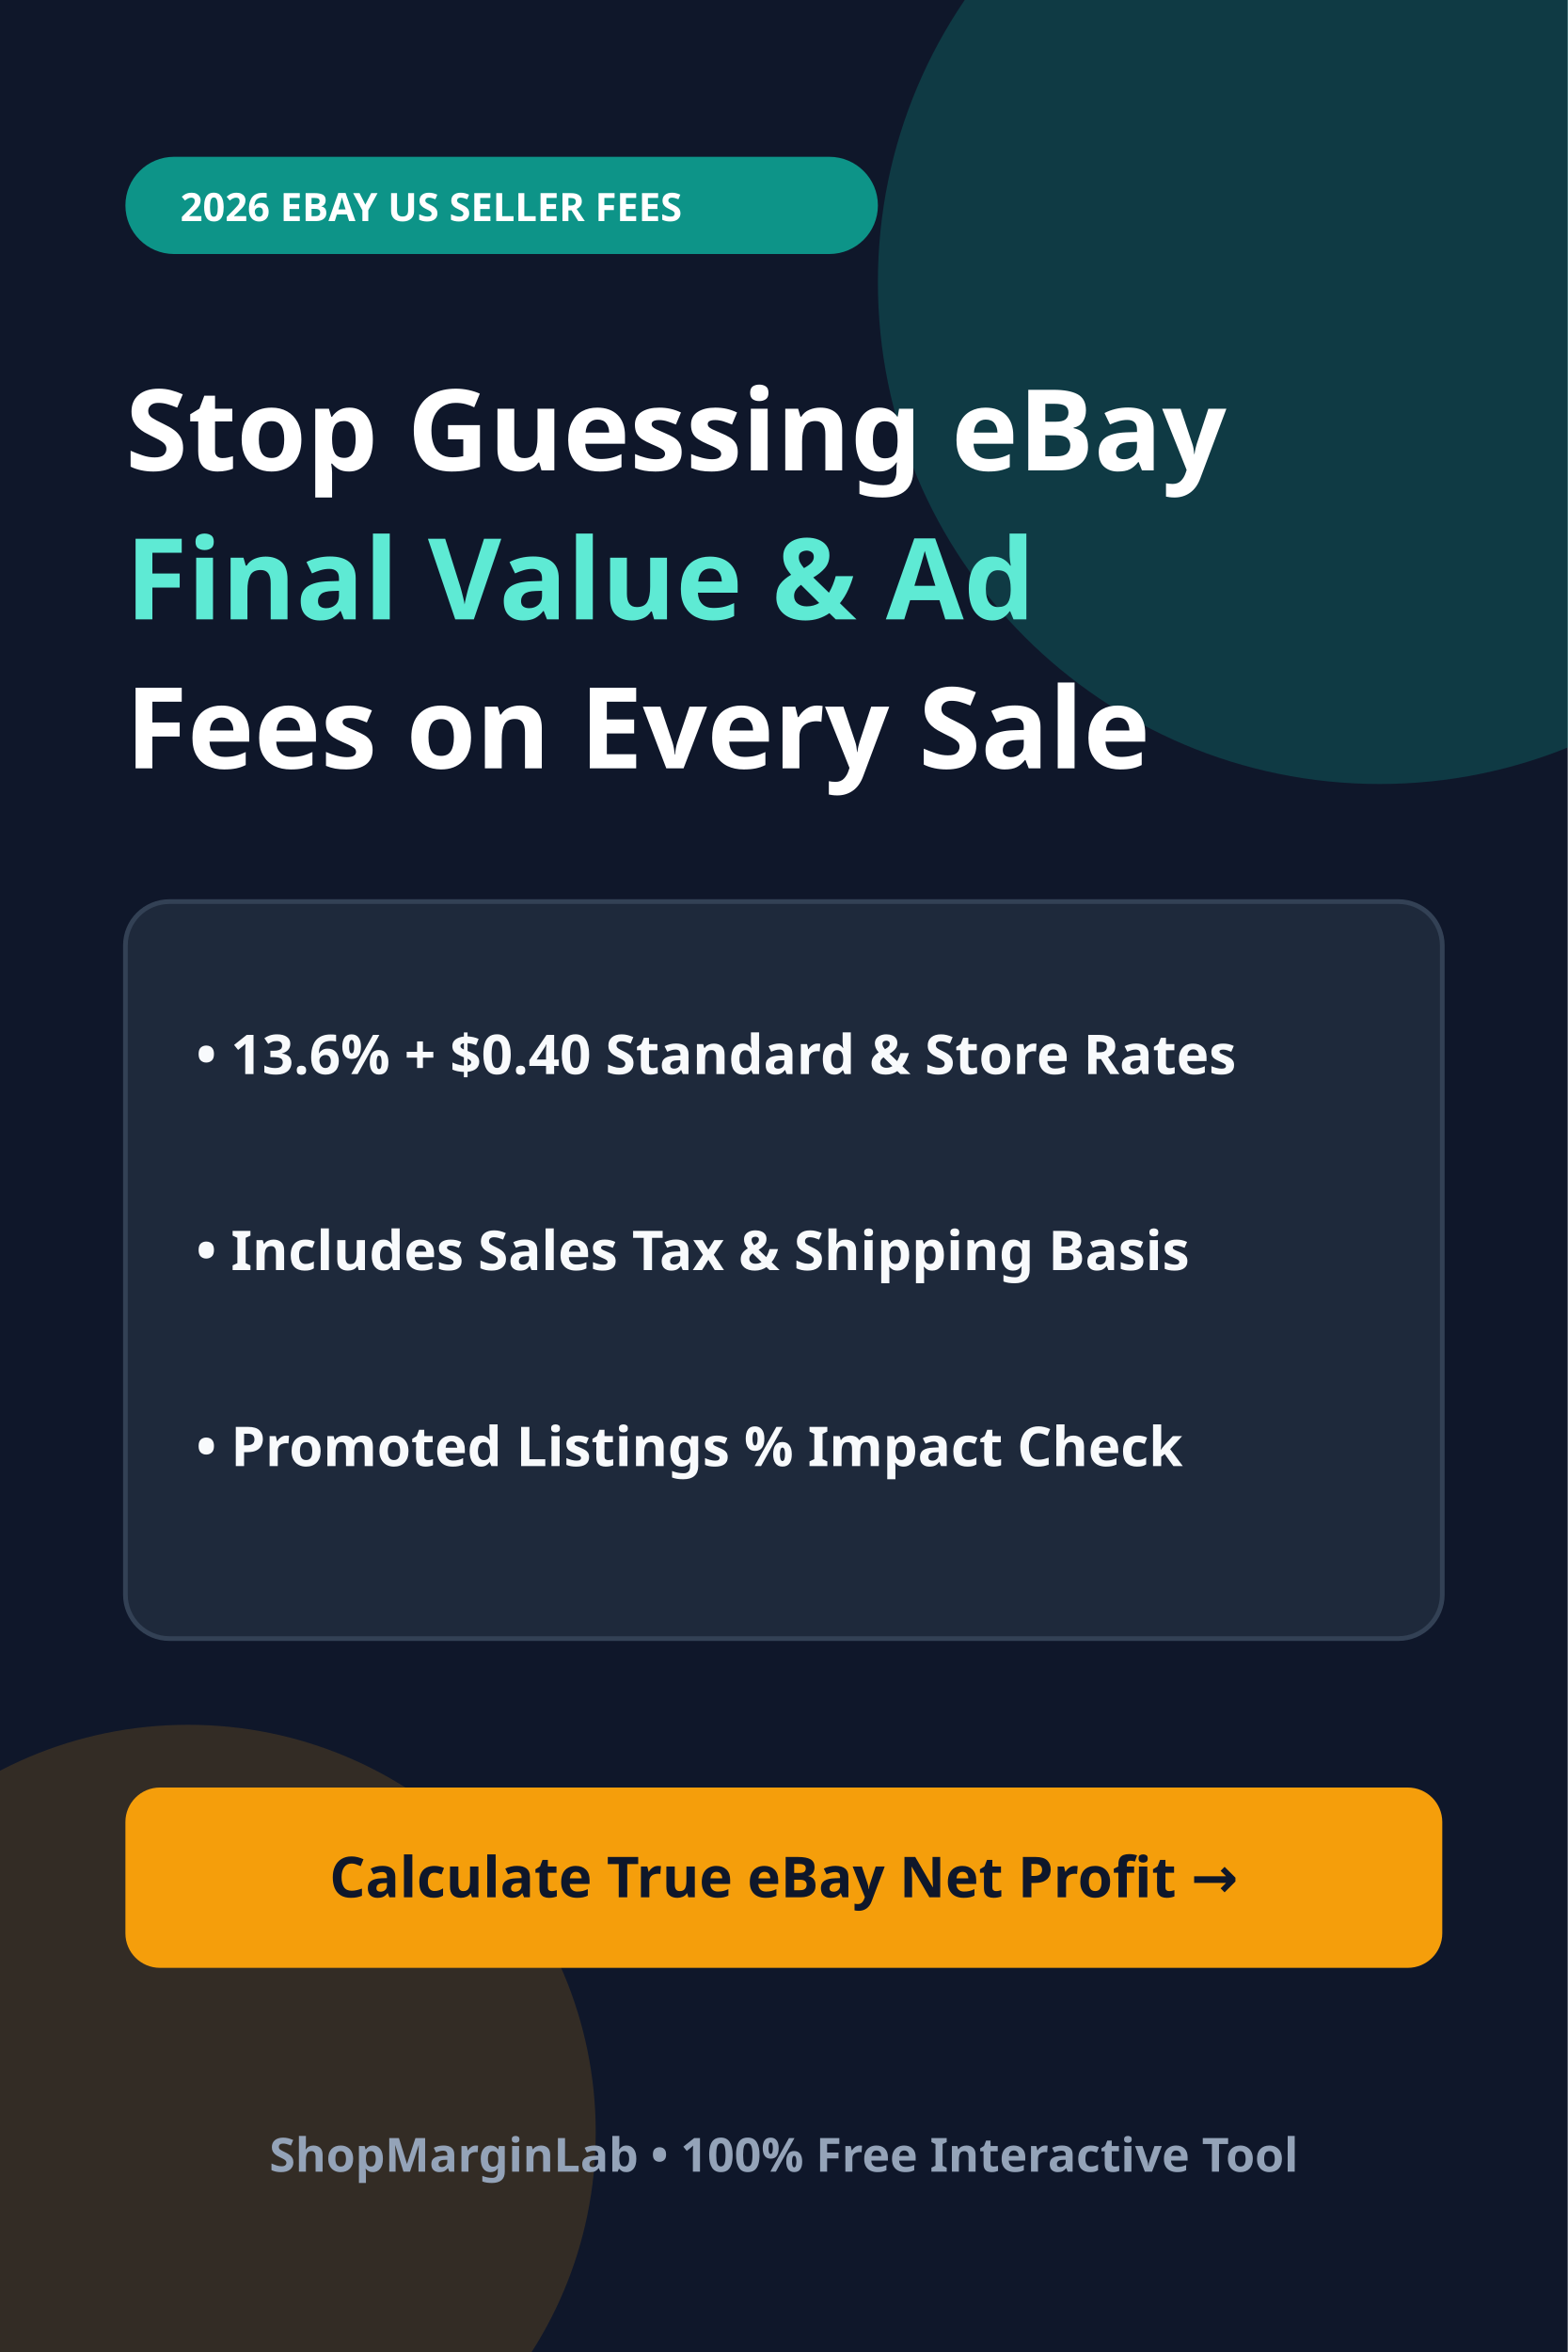
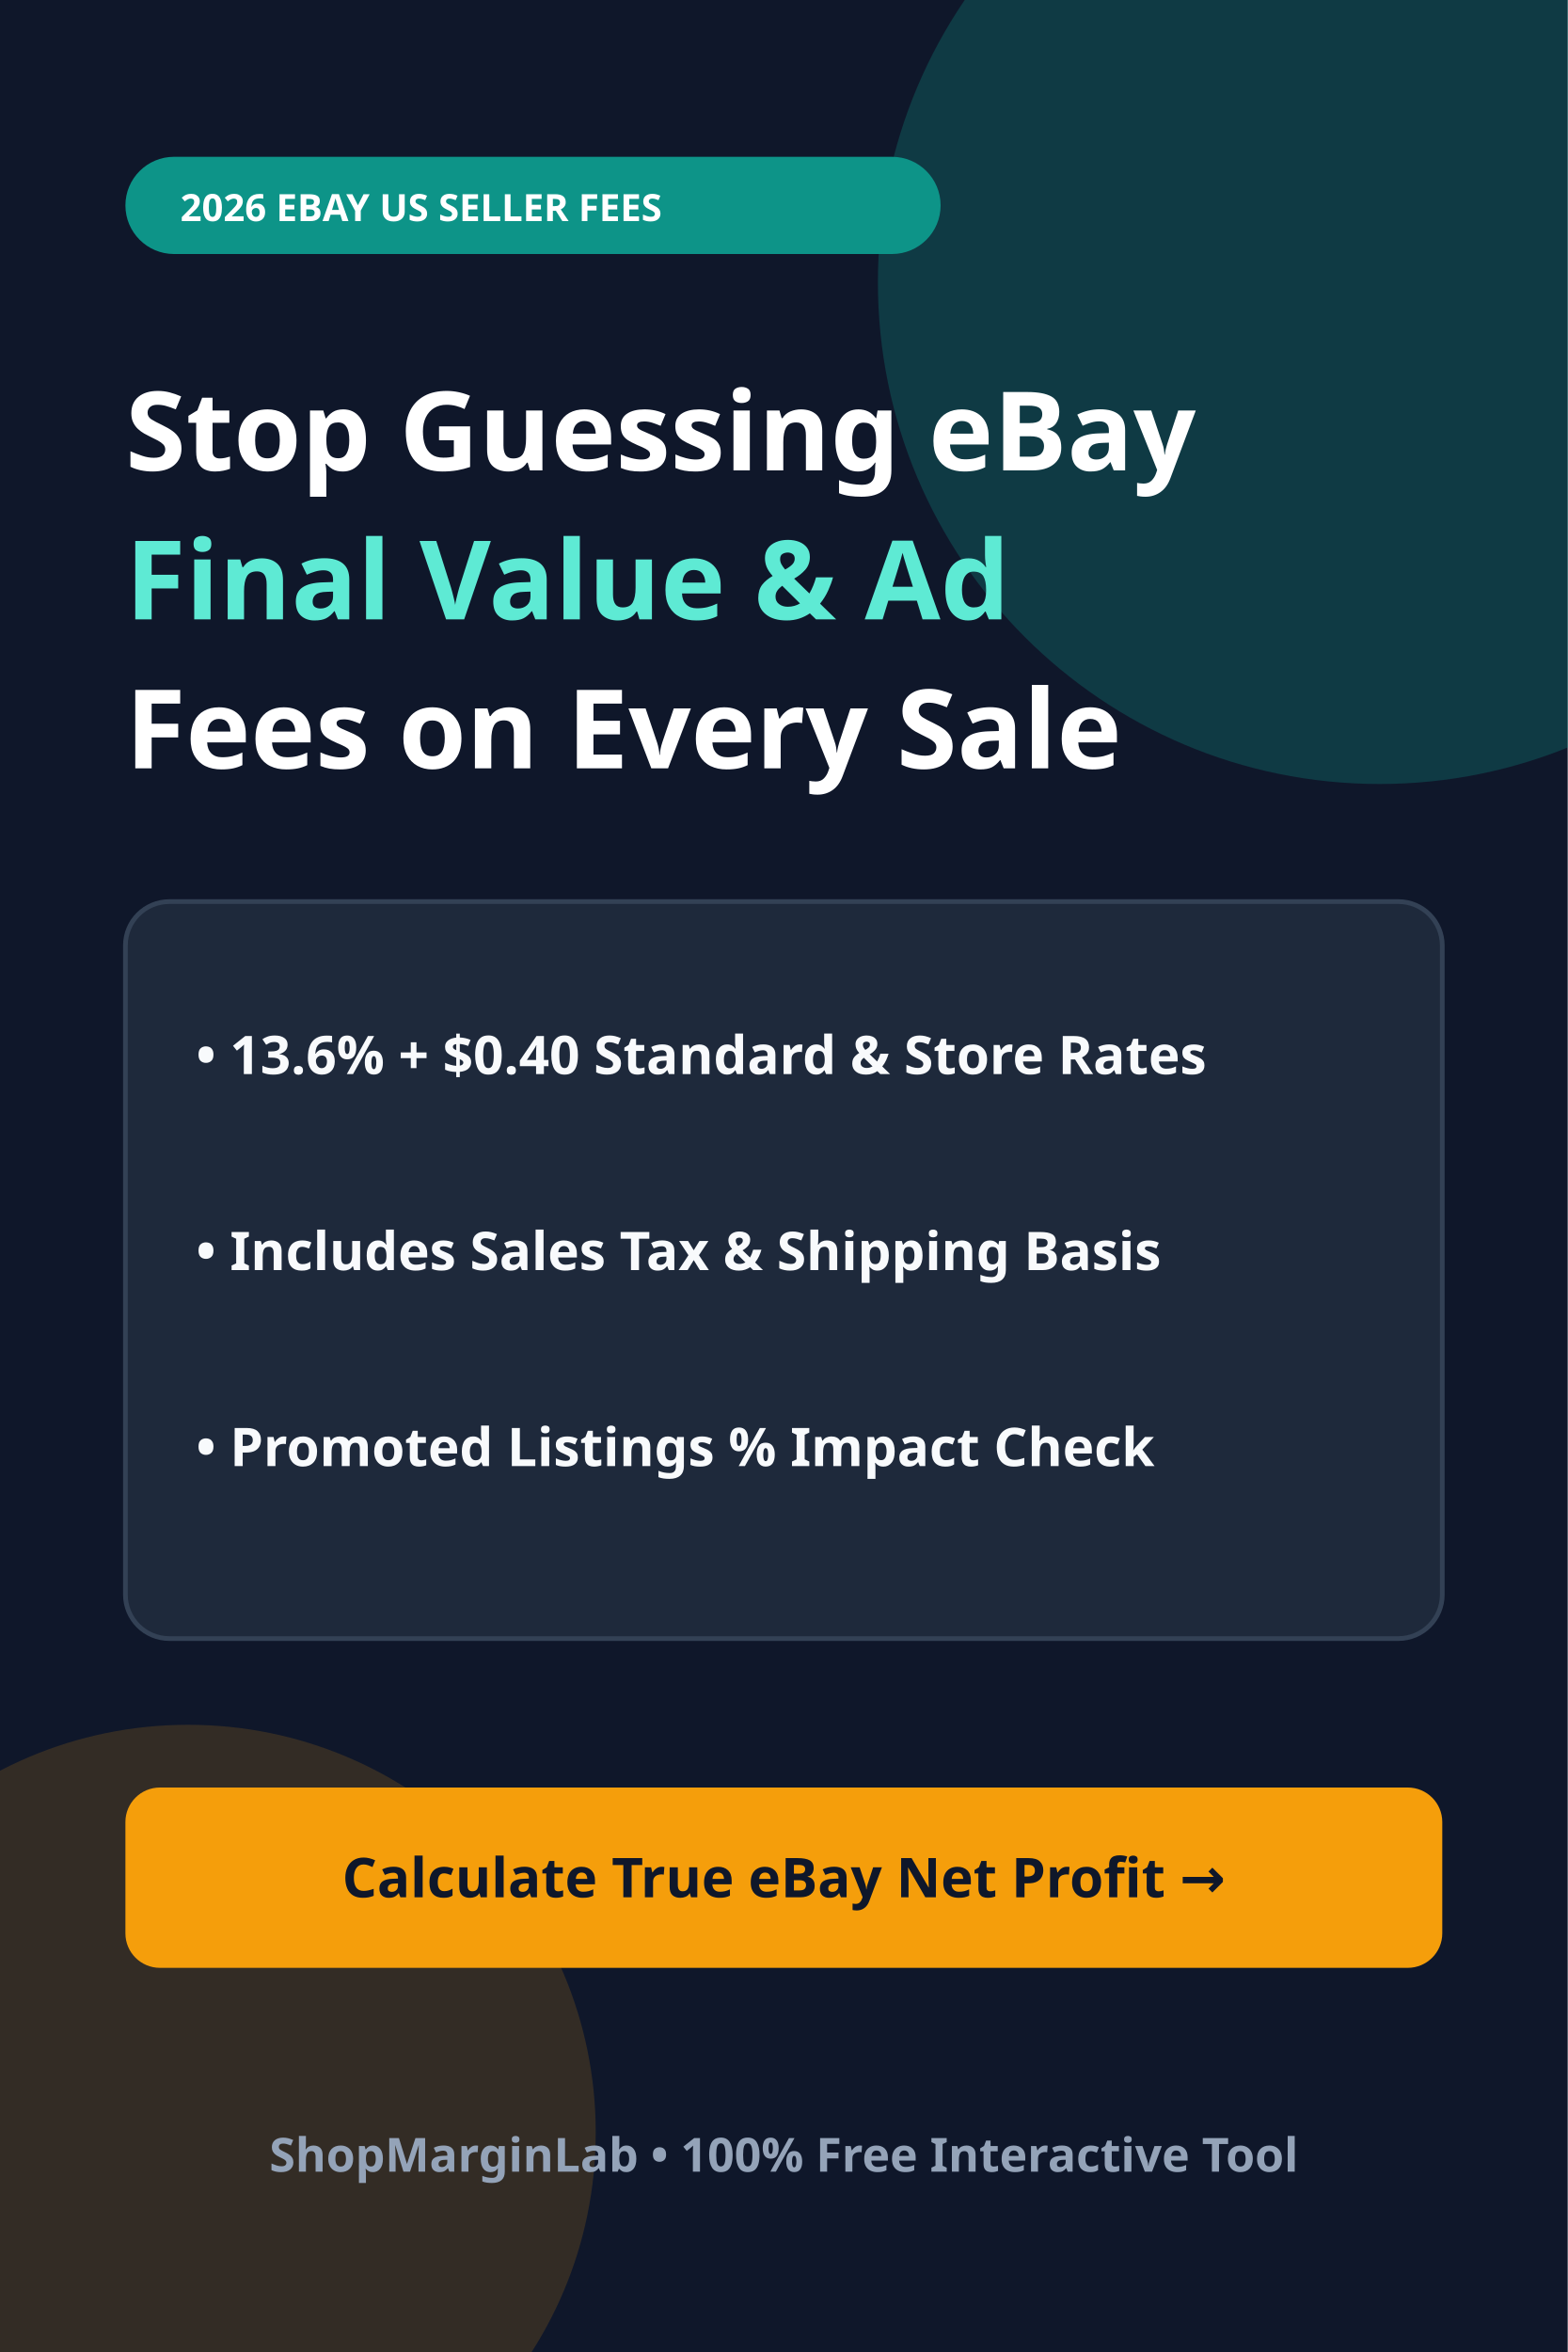
<svg xmlns="http://www.w3.org/2000/svg" width="1000" height="1500" viewBox="0 0 1000 1500">
  <rect width="1000" height="1500" fill="#0f172a" />
  <circle cx="880" cy="180" r="320" fill="#0d9488" opacity="0.28" />
  <circle cx="120" cy="1360" r="260" fill="#f59e0b" opacity="0.16" />
-   <rect x="80" y="100" width="480" height="62" rx="31" fill="#0d9488" />
-   <text x="115" y="141" font-family="system-ui, sans-serif" font-size="25" font-weight="800" fill="#ffffff">2026 EBAY US SELLER FEES</text>
-   <text x="80" y="300" font-family="system-ui, sans-serif" font-size="72" font-weight="800" fill="#ffffff">Stop Guessing eBay</text>
-   <text x="80" y="395" font-family="system-ui, sans-serif" font-size="72" font-weight="800" fill="#5eead4">Final Value &amp; Ad</text>
-   <text x="80" y="490" font-family="system-ui, sans-serif" font-size="72" font-weight="800" fill="#ffffff">Fees on Every Sale</text>
+   <rect x="80" y="100" width="520" height="62" rx="31" fill="#0d9488" />
+   <text x="115" y="141" font-family="system-ui, sans-serif" font-size="24" font-weight="800" fill="#ffffff">2026 EBAY US SELLER FEES</text>
+   <text x="80" y="300" font-family="system-ui, sans-serif" font-size="70" font-weight="800" fill="#ffffff">Stop Guessing eBay</text>
+   <text x="80" y="395" font-family="system-ui, sans-serif" font-size="70" font-weight="800" fill="#5eead4">Final Value &amp; Ad</text>
+   <text x="80" y="490" font-family="system-ui, sans-serif" font-size="70" font-weight="800" fill="#ffffff">Fees on Every Sale</text>
  <rect x="80" y="575" width="840" height="470" rx="28" fill="#1e293b" stroke="#334155" stroke-width="3" />
-   <text x="125" y="685" font-family="system-ui, sans-serif" font-size="35" font-weight="600" fill="#f8fafc">• 13.6% + $0.40 Standard &amp; Store Rates</text>
-   <text x="125" y="810" font-family="system-ui, sans-serif" font-size="35" font-weight="600" fill="#f8fafc">• Includes Sales Tax &amp; Shipping Basis</text>
-   <text x="125" y="935" font-family="system-ui, sans-serif" font-size="35" font-weight="600" fill="#f8fafc">• Promoted Listings % Impact Check</text>
+   <text x="125" y="685" font-family="system-ui, sans-serif" font-size="34" font-weight="600" fill="#f8fafc">• 13.6% + $0.40 Standard &amp; Store Rates</text>
+   <text x="125" y="810" font-family="system-ui, sans-serif" font-size="34" font-weight="600" fill="#f8fafc">• Includes Sales Tax &amp; Shipping Basis</text>
+   <text x="125" y="935" font-family="system-ui, sans-serif" font-size="34" font-weight="600" fill="#f8fafc">• Promoted Listings % Impact Check</text>
  <rect x="80" y="1140" width="840" height="115" rx="22" fill="#f59e0b" />
-   <text x="500" y="1210" text-anchor="middle" font-family="system-ui, sans-serif" font-size="36" font-weight="800" fill="#0f172a">Calculate True eBay Net Profit →</text>
+   <text x="500" y="1210" text-anchor="middle" font-family="system-ui, sans-serif" font-size="35" font-weight="800" fill="#0f172a">Calculate True eBay Net Profit →</text>
  <text x="500" y="1385" text-anchor="middle" font-family="system-ui, sans-serif" font-size="30" font-weight="700" fill="#94a3b8">ShopMarginLab • 100% Free Interactive Tool</text>
</svg>
